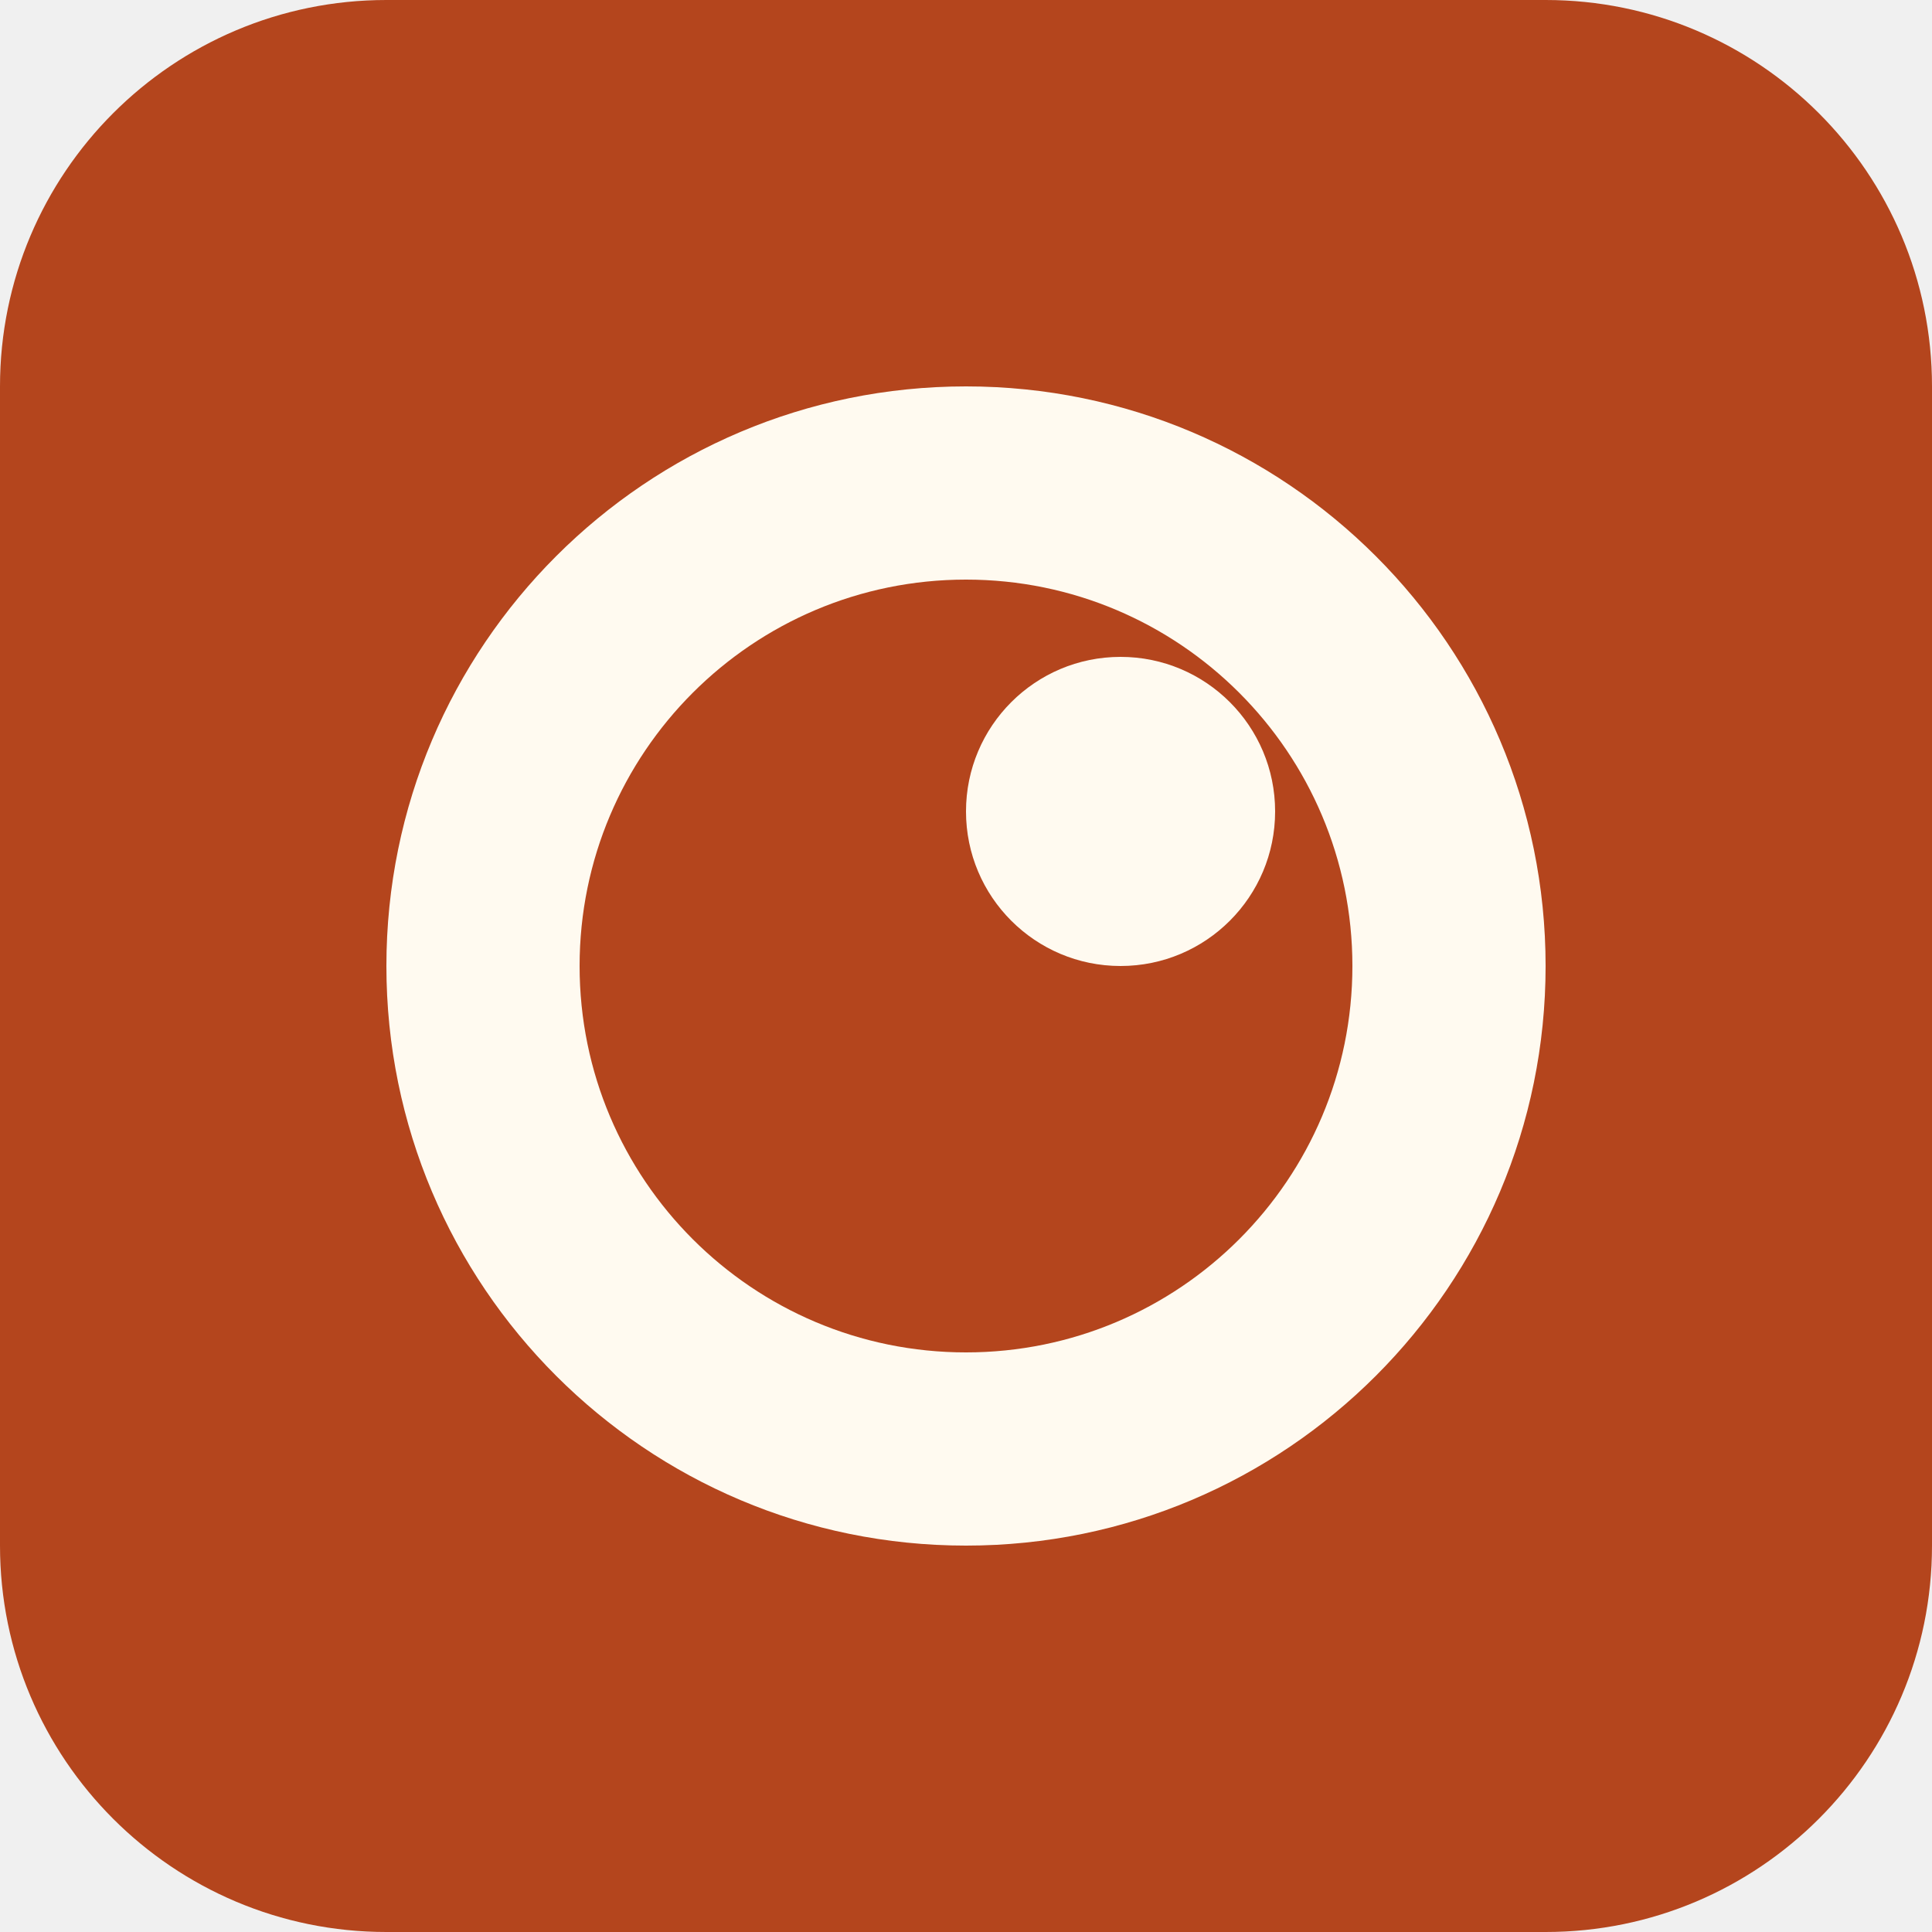
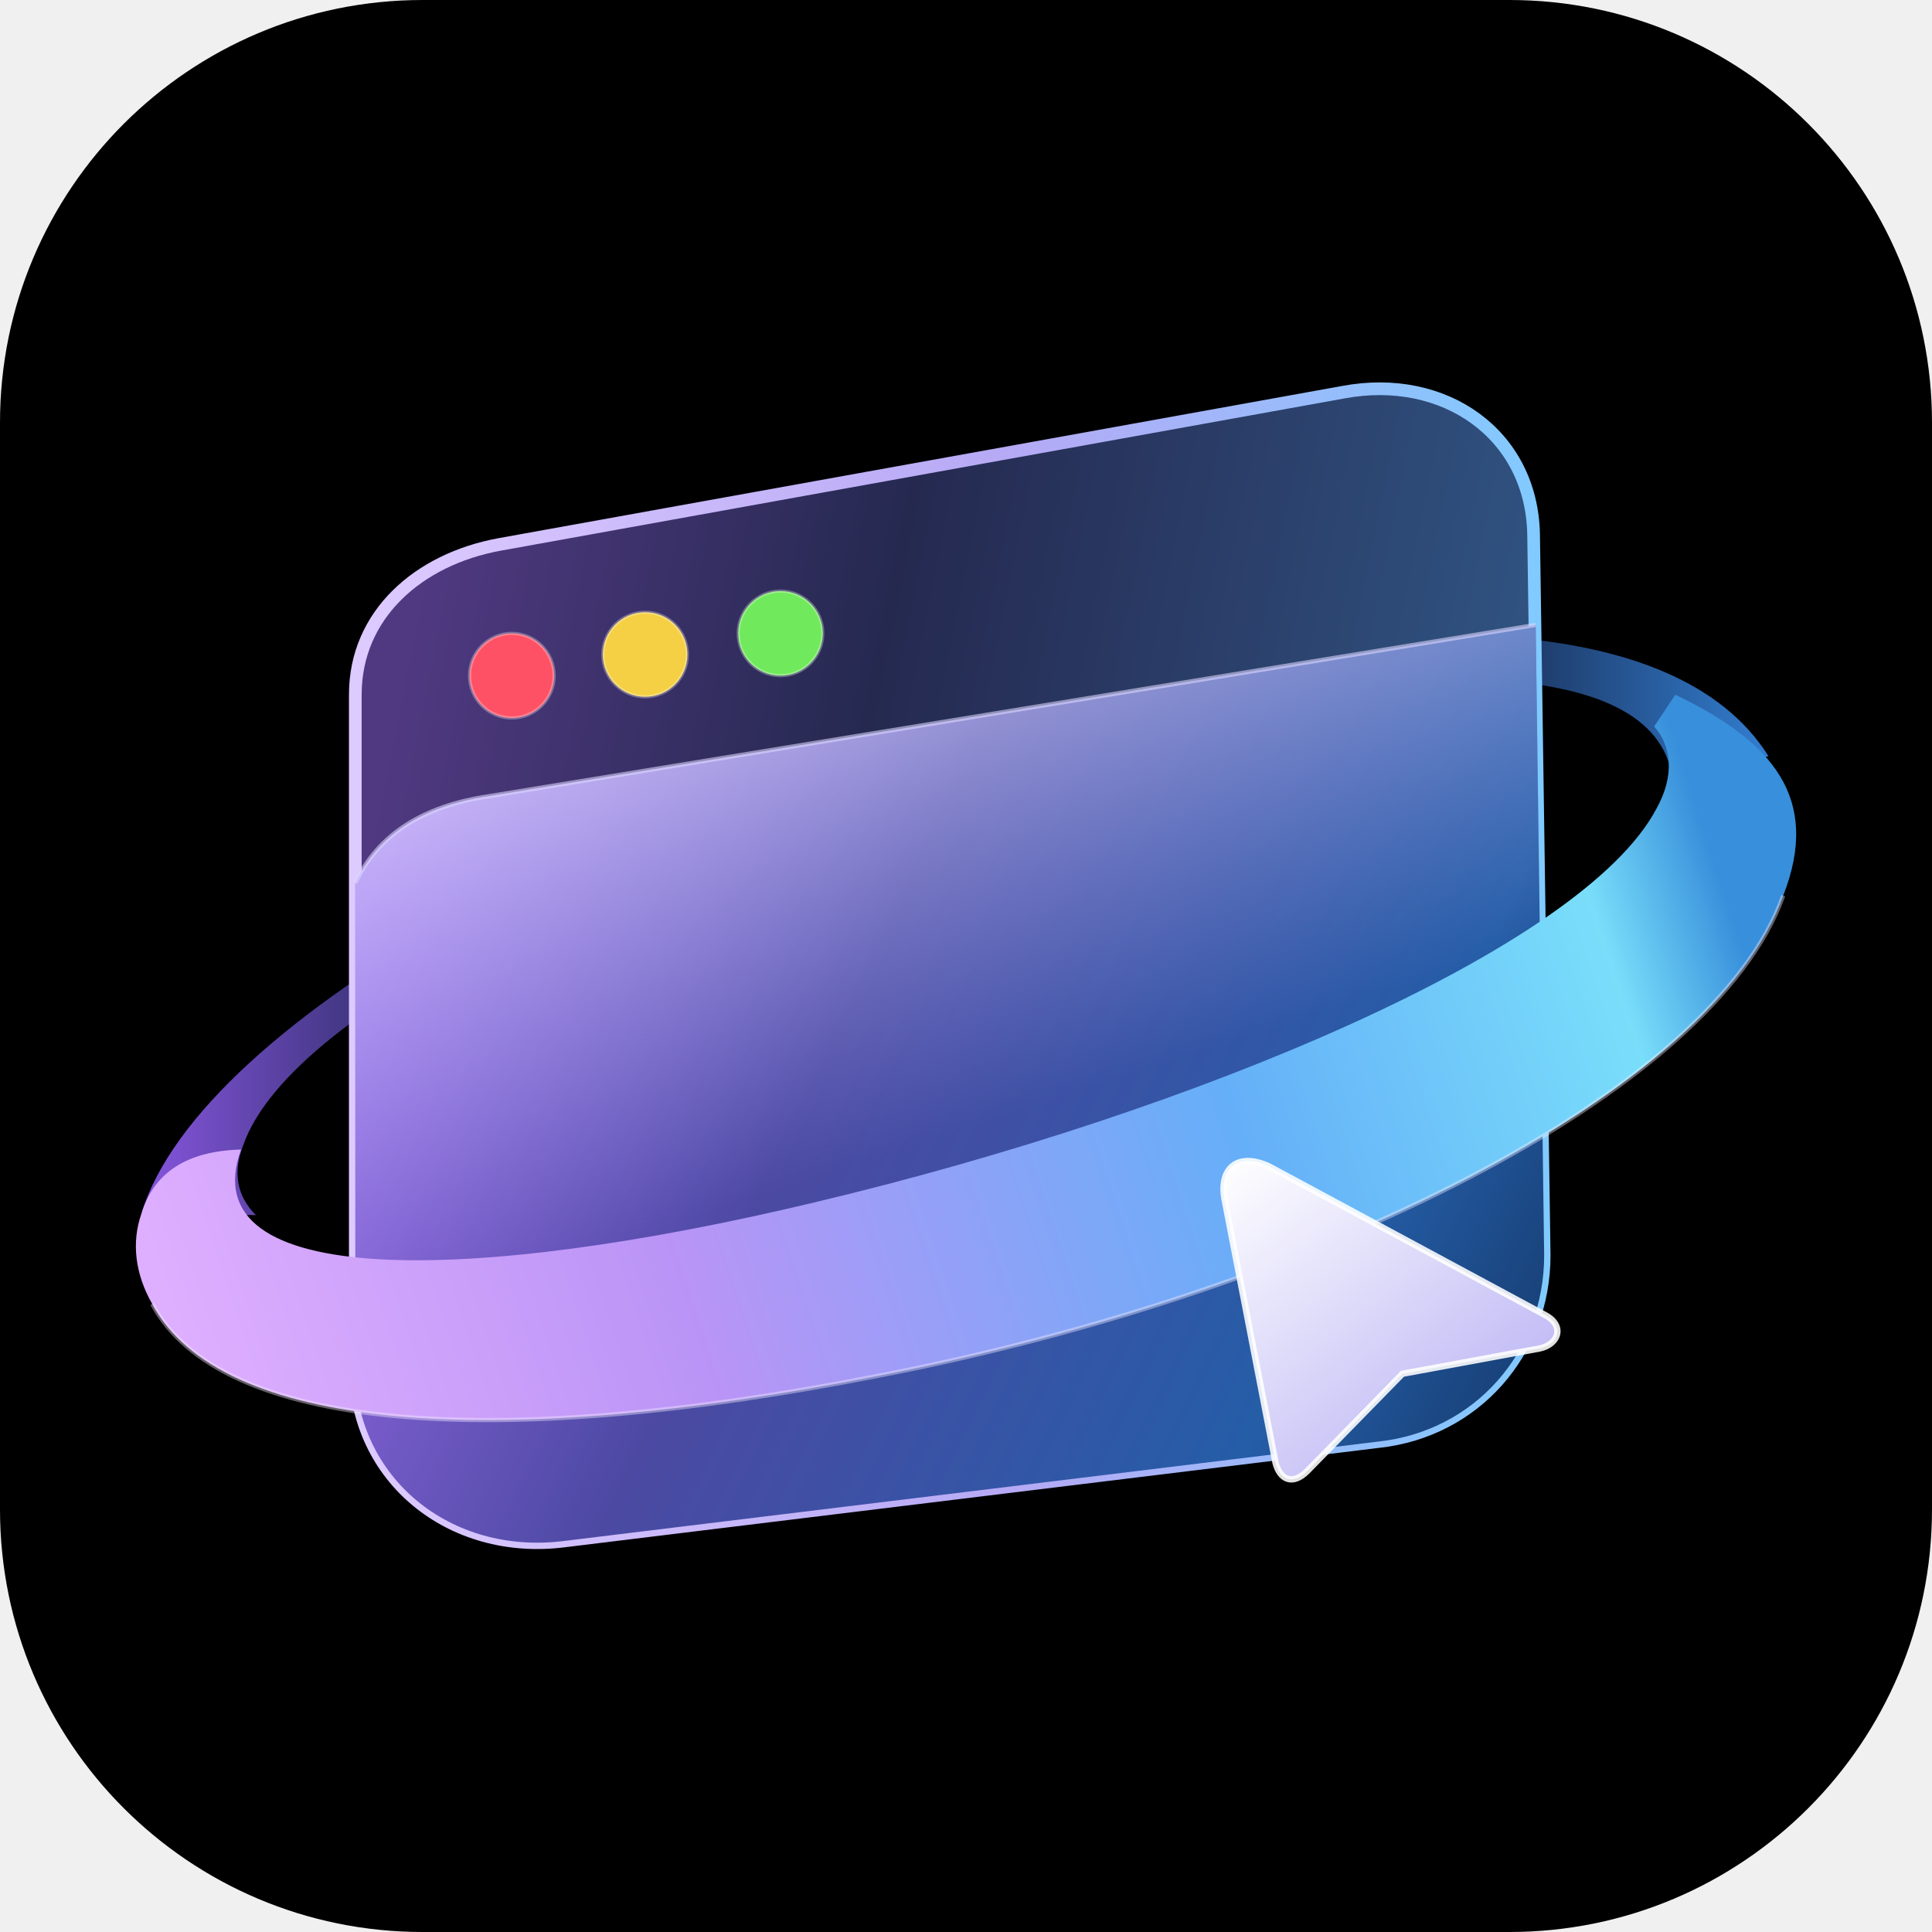
- <svg xmlns="http://www.w3.org/2000/svg" viewBox="0 0 100 100">
-   <rect width="100" height="100" rx="20" fill="#b4451d" />
-   <circle cx="50" cy="50" r="30" fill="#fffaf0" />
-   <circle cx="50" cy="50" r="20" fill="#b4451d" />
-   <circle cx="58" cy="42" r="8" fill="#fffaf0" />
+ <svg xmlns="http://www.w3.org/2000/svg" width="512" height="512" viewBox="0 0 512 512" role="img" aria-labelledby="title">
+   <defs>
+     <linearGradient id="window" gradientUnits="userSpaceOnUse" x1="350" y1="535" x2="900" y2="645">
+       <stop stop-color="#513982" />
+       <stop offset=".4" stop-color="#252950" />
+       <stop offset="1" stop-color="#315887" />
+     </linearGradient>
+     <linearGradient id="pane" gradientUnits="userSpaceOnUse" x1="360" y1="570" x2="890" y2="825">
+       <stop stop-color="#9c6bea" />
+       <stop offset=".39" stop-color="#4c49a3" />
+       <stop offset=".83" stop-color="#255da7" />
+       <stop offset="1" stop-color="#184178" />
+     </linearGradient>
+     <linearGradient id="sheen" x2="27%" y2="65%">
+       <stop stop-color="#eee5ff" stop-opacity=".9" />
+       <stop offset="1" stop-color="#b0bbff" stop-opacity="0" />
+     </linearGradient>
+     <linearGradient id="rim">
+       <stop stop-color="#ddcaff" />
+       <stop offset=".55" stop-color="#b6a9f5" />
+       <stop offset="1" stop-color="#81caff" />
+     </linearGradient>
+     <linearGradient id="rear">
+       <stop stop-color="#8756df" />
+       <stop offset=".18" stop-color="#282b60" />
+       <stop offset=".82" stop-color="#1a2c53" />
+       <stop offset="1" stop-color="#327ed1" />
+     </linearGradient>
+     <linearGradient id="orbit" gradientUnits="userSpaceOnUse" x1="250" y1="804" x2="978" y2="565">
+       <stop stop-color="#dfafff" />
+       <stop offset=".31" stop-color="#ba94f6" />
+       <stop offset=".67" stop-color="#65aff8" />
+       <stop offset=".92" stop-color="#79defa" />
+       <stop offset="1" stop-color="#388fdb" />
+     </linearGradient>
+     <linearGradient id="cursor" x2="83%" y2="100%">
+       <stop stop-color="#fff" />
+       <stop offset="1" stop-color="#b6aff3" />
+     </linearGradient>
+     <path id="pane-shape" d="M341 592Q357 558 404 551L899 470 903 768c0 46-33 83-78 88L440 903c-54 7-99-30-99-82Z" />
+   </defs>
+   <rect width="512" height="512" rx="112" fill="#000" />
+   <g transform="translate(-97.01 -97.88) scale(.56061)">
+     <path fill="url(#rear)" d="M240 748c28-92 231-202 437-250 151-35 288-36 332 34l-45 16c-1-63-119-65-279-28-205 48-374 130-397 196-5 13-3 24 6 33Z" />
+     <path fill="url(#window)" stroke="url(#rim)" stroke-width="6" d="M341 503c0-38 30-64 68-71l399-72c48-9 89 20 90 67l5 341c0 46-33 83-78 88l-385 47c-54 7-99-30-99-82Z" />
+     <use href="#pane-shape" fill="url(#pane)" />
+     <use href="#pane-shape" fill="url(#sheen)" />
+     <path d="M341 592q16-34 63-41l495-81" fill="none" stroke="#ddd7ff" stroke-opacity=".58" stroke-width="2" />
+     <g stroke="#fff" stroke-opacity=".3" stroke-width="1.5">
+       <circle cx="415" cy="494" r="20" fill="#ff5165" />
+       <circle cx="478" cy="484" r="20" fill="#f5d044" />
+       <circle cx="542" cy="474" r="20" fill="#71e95c" />
+     </g>
+     <path fill="url(#orbit)" d="M240 748q9-29 47-30c-24 66 108 64 271 25 181-43 363-120 398-186 9-16 7-30-1-39l10-15c46 22 69 49 51 95-33 93-221 187-428 227-183 36-311 26-343-34-8-14-10-29-5-43Z" />
+     <path d="M245 791c32 60 160 70 343 34 207-40 395-134 428-227" fill="none" stroke="#f5edff" stroke-opacity=".4" stroke-width="2" />
+     <path fill="url(#cursor)" stroke="#fff" stroke-opacity=".88" stroke-width="3" stroke-linejoin="round" d="M752 742c-3-15 6-23 21-16l130 70c10 5 7 14-2 16l-65 12-45 46c-7 7-13 4-15-4Z" />
+   </g>
</svg>
